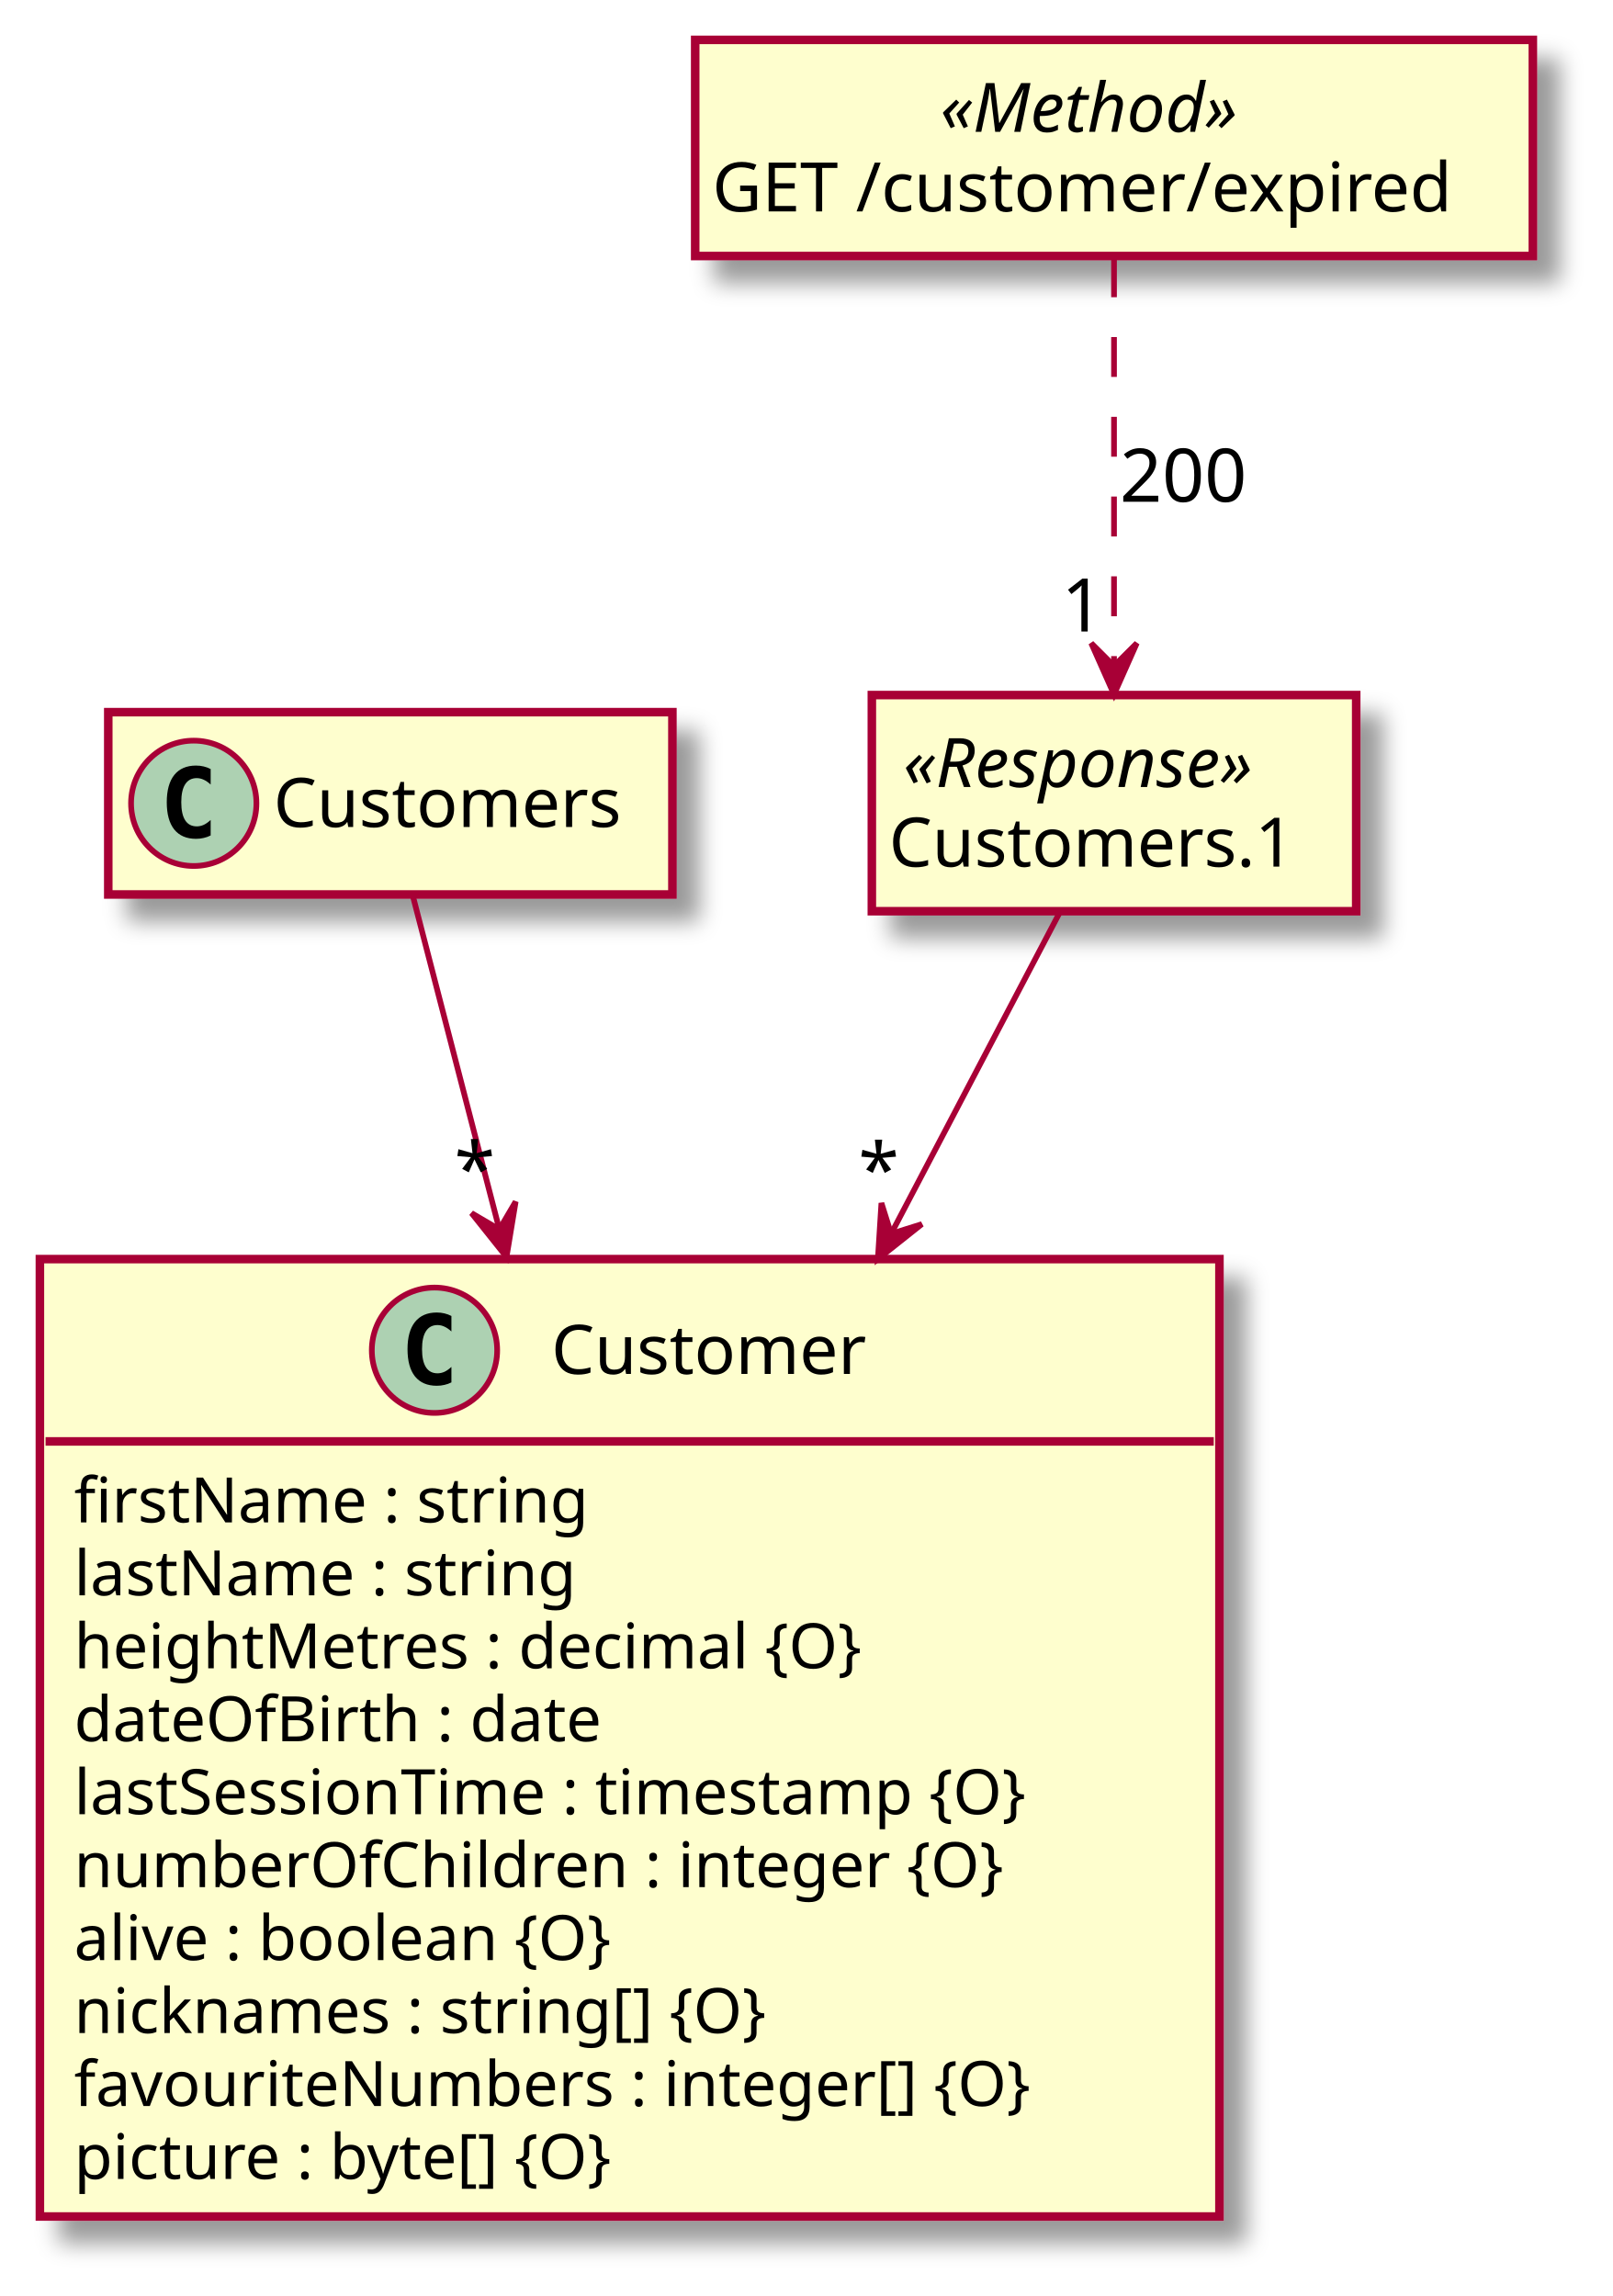
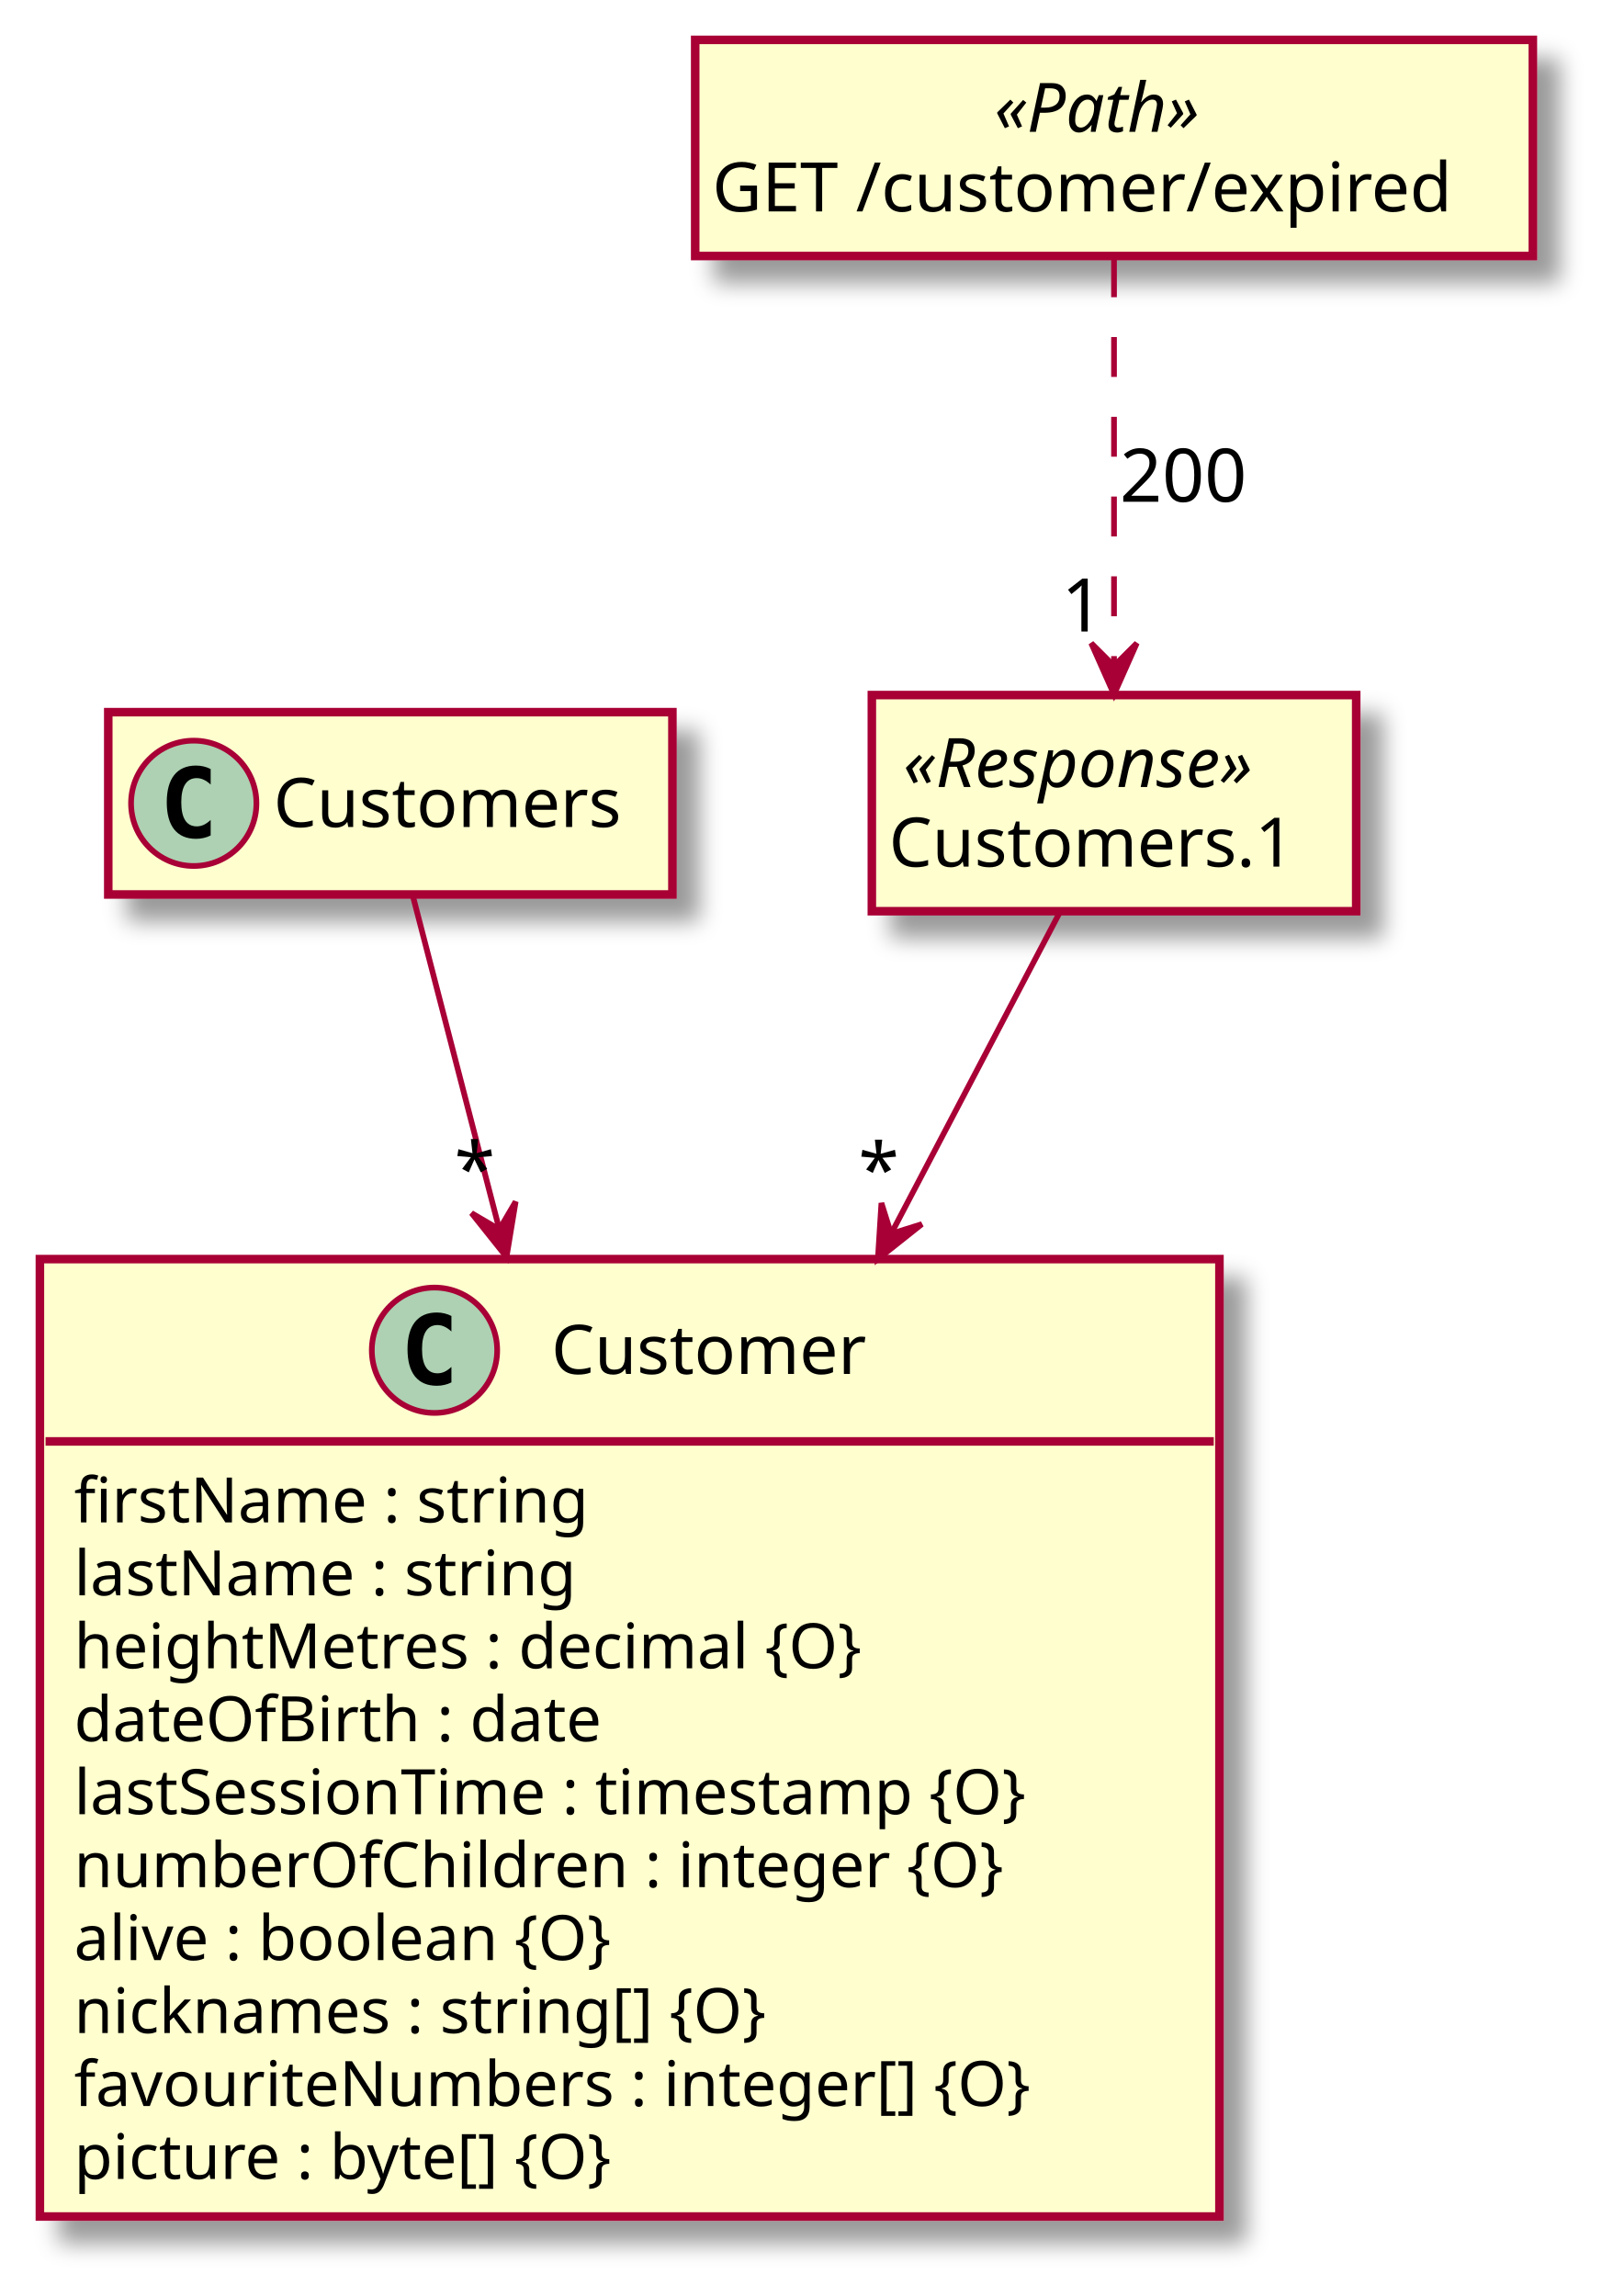
<svg xmlns="http://www.w3.org/2000/svg" contentScriptType="application/ecmascript" contentStyleType="text/css" height="403px" preserveAspectRatio="none" style="width:283px;height:403px;" version="1.1" viewBox="0 0 283 403" width="283px" zoomAndPan="magnify">
  <defs>
-     <filter height="300%" id="fnia4c9srtk4f" width="300%" x="-1" y="-1">
+     <filter height="300%" id="fh6a5kpxprbbz" width="300%" x="-1" y="-1">
      <feGaussianBlur result="blurOut" stdDeviation="2.0" />
      <feColorMatrix in="blurOut" result="blurOut2" type="matrix" values="0 0 0 0 0 0 0 0 0 0 0 0 0 0 0 0 0 0 .4 0" />
      <feOffset dx="4.0" dy="4.0" in="blurOut2" result="blurOut3" />
      <feBlend in="SourceGraphic" in2="blurOut3" mode="normal" />
    </filter>
  </defs>
  <g>
-     <rect codeLine="8" fill="#FEFECE" filter="url(#fnia4c9srtk4f)" height="32" id="Customers" style="stroke:#A80036;stroke-width:1.5;" width="99" x="19" y="125" />
+     <rect codeLine="8" fill="#FEFECE" filter="url(#fh6a5kpxprbbz)" height="32" id="Customers" style="stroke:#A80036;stroke-width:1.5;" width="99" x="19" y="125" />
    <ellipse cx="34" cy="141" fill="#ADD1B2" rx="11" ry="11" style="stroke:#A80036;stroke-width:1.0;" />
    <path d="M36.969,146.641 Q36.391,146.938 35.75,147.078 Q35.109,147.234 34.406,147.234 Q31.906,147.234 30.578,145.594 Q29.266,143.938 29.266,140.812 Q29.266,137.688 30.578,136.031 Q31.906,134.375 34.406,134.375 Q35.109,134.375 35.75,134.531 Q36.406,134.688 36.969,134.984 L36.969,137.703 Q36.344,137.125 35.75,136.859 Q35.156,136.578 34.531,136.578 Q33.188,136.578 32.5,137.656 Q31.812,138.719 31.812,140.812 Q31.812,142.906 32.5,143.984 Q33.188,145.047 34.531,145.047 Q35.156,145.047 35.75,144.781 Q36.344,144.5 36.969,143.922 L36.969,146.641 Z " fill="#000000" />
    <text fill="#000000" font-family="sans-serif" font-size="12" lengthAdjust="spacing" textLength="67" x="48" y="145.154">Customers</text>
-     <rect codeLine="11" fill="#FEFECE" filter="url(#fnia4c9srtk4f)" height="168.047" id="Customer" style="stroke:#A80036;stroke-width:1.5;" width="207" x="7" y="221" />
+     <rect codeLine="11" fill="#FEFECE" filter="url(#fh6a5kpxprbbz)" height="168.047" id="Customer" style="stroke:#A80036;stroke-width:1.5;" width="207" x="7" y="221" />
    <ellipse cx="76.25" cy="237" fill="#ADD1B2" rx="11" ry="11" style="stroke:#A80036;stroke-width:1.0;" />
    <path d="M79.219,242.641 Q78.641,242.938 78,243.078 Q77.359,243.234 76.656,243.234 Q74.156,243.234 72.828,241.594 Q71.516,239.938 71.516,236.812 Q71.516,233.688 72.828,232.031 Q74.156,230.375 76.656,230.375 Q77.359,230.375 78,230.531 Q78.656,230.688 79.219,230.984 L79.219,233.703 Q78.594,233.125 78,232.859 Q77.406,232.578 76.781,232.578 Q75.438,232.578 74.75,233.656 Q74.062,234.719 74.062,236.812 Q74.062,238.906 74.75,239.984 Q75.438,241.047 76.781,241.047 Q77.406,241.047 78,240.781 Q78.594,240.5 79.219,239.922 L79.219,242.641 Z " fill="#000000" />
    <text fill="#000000" font-family="sans-serif" font-size="12" lengthAdjust="spacing" textLength="60" x="96.75" y="241.154">Customer</text>
    <line style="stroke:#A80036;stroke-width:1.5;" x1="8" x2="213" y1="253" y2="253" />
    <text fill="#000000" font-family="sans-serif" font-size="11" lengthAdjust="spacing" textLength="101" x="13" y="267.21">firstName : string</text>
    <text fill="#000000" font-family="sans-serif" font-size="11" lengthAdjust="spacing" textLength="99" x="13" y="280.015">lastName : string</text>
    <text fill="#000000" font-family="sans-serif" font-size="11" lengthAdjust="spacing" textLength="157" x="13" y="292.82">heightMetres : decimal {O}</text>
    <text fill="#000000" font-family="sans-serif" font-size="11" lengthAdjust="spacing" textLength="102" x="13" y="305.625">dateOfBirth : date</text>
    <text fill="#000000" font-family="sans-serif" font-size="11" lengthAdjust="spacing" textLength="195" x="13" y="318.429">lastSessionTime : timestamp {O}</text>
    <text fill="#000000" font-family="sans-serif" font-size="11" lengthAdjust="spacing" textLength="183" x="13" y="331.234">numberOfChildren : integer {O}</text>
    <text fill="#000000" font-family="sans-serif" font-size="11" lengthAdjust="spacing" textLength="110" x="13" y="344.039">alive : boolean {O}</text>
    <text fill="#000000" font-family="sans-serif" font-size="11" lengthAdjust="spacing" textLength="141" x="13" y="356.843">nicknames : string[] {O}</text>
    <text fill="#000000" font-family="sans-serif" font-size="11" lengthAdjust="spacing" textLength="189" x="13" y="369.648">favouriteNumbers : integer[] {O}</text>
    <text fill="#000000" font-family="sans-serif" font-size="11" lengthAdjust="spacing" textLength="110" x="13" y="382.453">picture : byte[] {O}</text>
-     <rect codeLine="24" fill="#FEFECE" filter="url(#fnia4c9srtk4f)" height="37.938" id="Customers.1" style="stroke:#A80036;stroke-width:1.5;" width="85" x="153" y="122" />
+     <rect codeLine="24" fill="#FEFECE" filter="url(#fh6a5kpxprbbz)" height="37.938" id="Customers.1" style="stroke:#A80036;stroke-width:1.5;" width="85" x="153" y="122" />
    <text fill="#000000" font-family="sans-serif" font-size="12" font-style="italic" lengthAdjust="spacing" textLength="74" x="158.5" y="138.139">«Response»</text>
    <text fill="#000000" font-family="sans-serif" font-size="12" lengthAdjust="spacing" textLength="79" x="156" y="152.107">Customers.1</text>
-     <rect codeLine="27" fill="#FEFECE" filter="url(#fnia4c9srtk4f)" height="37.938" id="GET /customer/expired" style="stroke:#A80036;stroke-width:1.5;" width="147" x="122" y="7" />
-     <text fill="#000000" font-family="sans-serif" font-size="12" font-style="italic" lengthAdjust="spacing" textLength="61" x="165" y="23.139">«Method»</text>
+     <rect codeLine="27" fill="#FEFECE" filter="url(#fh6a5kpxprbbz)" height="37.938" id="GET /customer/expired" style="stroke:#A80036;stroke-width:1.5;" width="147" x="122" y="7" />
+     <text fill="#000000" font-family="sans-serif" font-size="12" font-style="italic" lengthAdjust="spacing" textLength="42" x="174.5" y="23.139">«Path»</text>
    <text fill="#000000" font-family="sans-serif" font-size="12" lengthAdjust="spacing" textLength="141" x="125" y="37.107">GET /customer/expired</text>
    <path codeLine="30" d="M72.45,157.24 C76.07,171.21 81.75,193.12 87.63,215.78 " fill="none" id="Customers-to-Customer" style="stroke:#A80036;stroke-width:1.0;" />
    <polygon fill="#A80036" points="88.89,220.63,90.493,210.912,87.63,215.791,82.751,212.928,88.89,220.63" style="stroke:#A80036;stroke-width:1.0;" />
    <text fill="#000000" font-family="sans-serif" font-size="13" lengthAdjust="spacing" textLength="7" x="79.732" y="209.805">*</text>
    <path codeLine="32" d="M185.91,160.27 C178.5,174.41 167.63,195.11 156.45,216.43 " fill="none" id="Customers.1-to-Customer" style="stroke:#A80036;stroke-width:1.0;" />
    <polygon fill="#A80036" points="154.06,220.99,161.774,214.866,156.376,216.559,154.683,211.161,154.06,220.99" style="stroke:#A80036;stroke-width:1.0;" />
    <text fill="#000000" font-family="sans-serif" font-size="13" lengthAdjust="spacing" textLength="7" x="150.628" y="209.911">*</text>
    <path codeLine="34" d="M195.5,45.16 C195.5,64.6 195.5,95.5 195.5,116.72 " fill="none" id="GET /customer/expired-to-Customers.1" style="stroke:#A80036;stroke-width:1.0;stroke-dasharray:7.0,7.0;" />
    <polygon fill="#A80036" points="195.5,121.89,199.5,112.89,195.5,116.89,191.5,112.89,195.5,121.89" style="stroke:#A80036;stroke-width:1.0;" />
    <text fill="#000000" font-family="sans-serif" font-size="13" lengthAdjust="spacing" textLength="24" x="196.5" y="88.067">200</text>
    <text fill="#000000" font-family="sans-serif" font-size="13" lengthAdjust="spacing" textLength="8" x="186.275" y="110.838">1</text>
  </g>
</svg>
